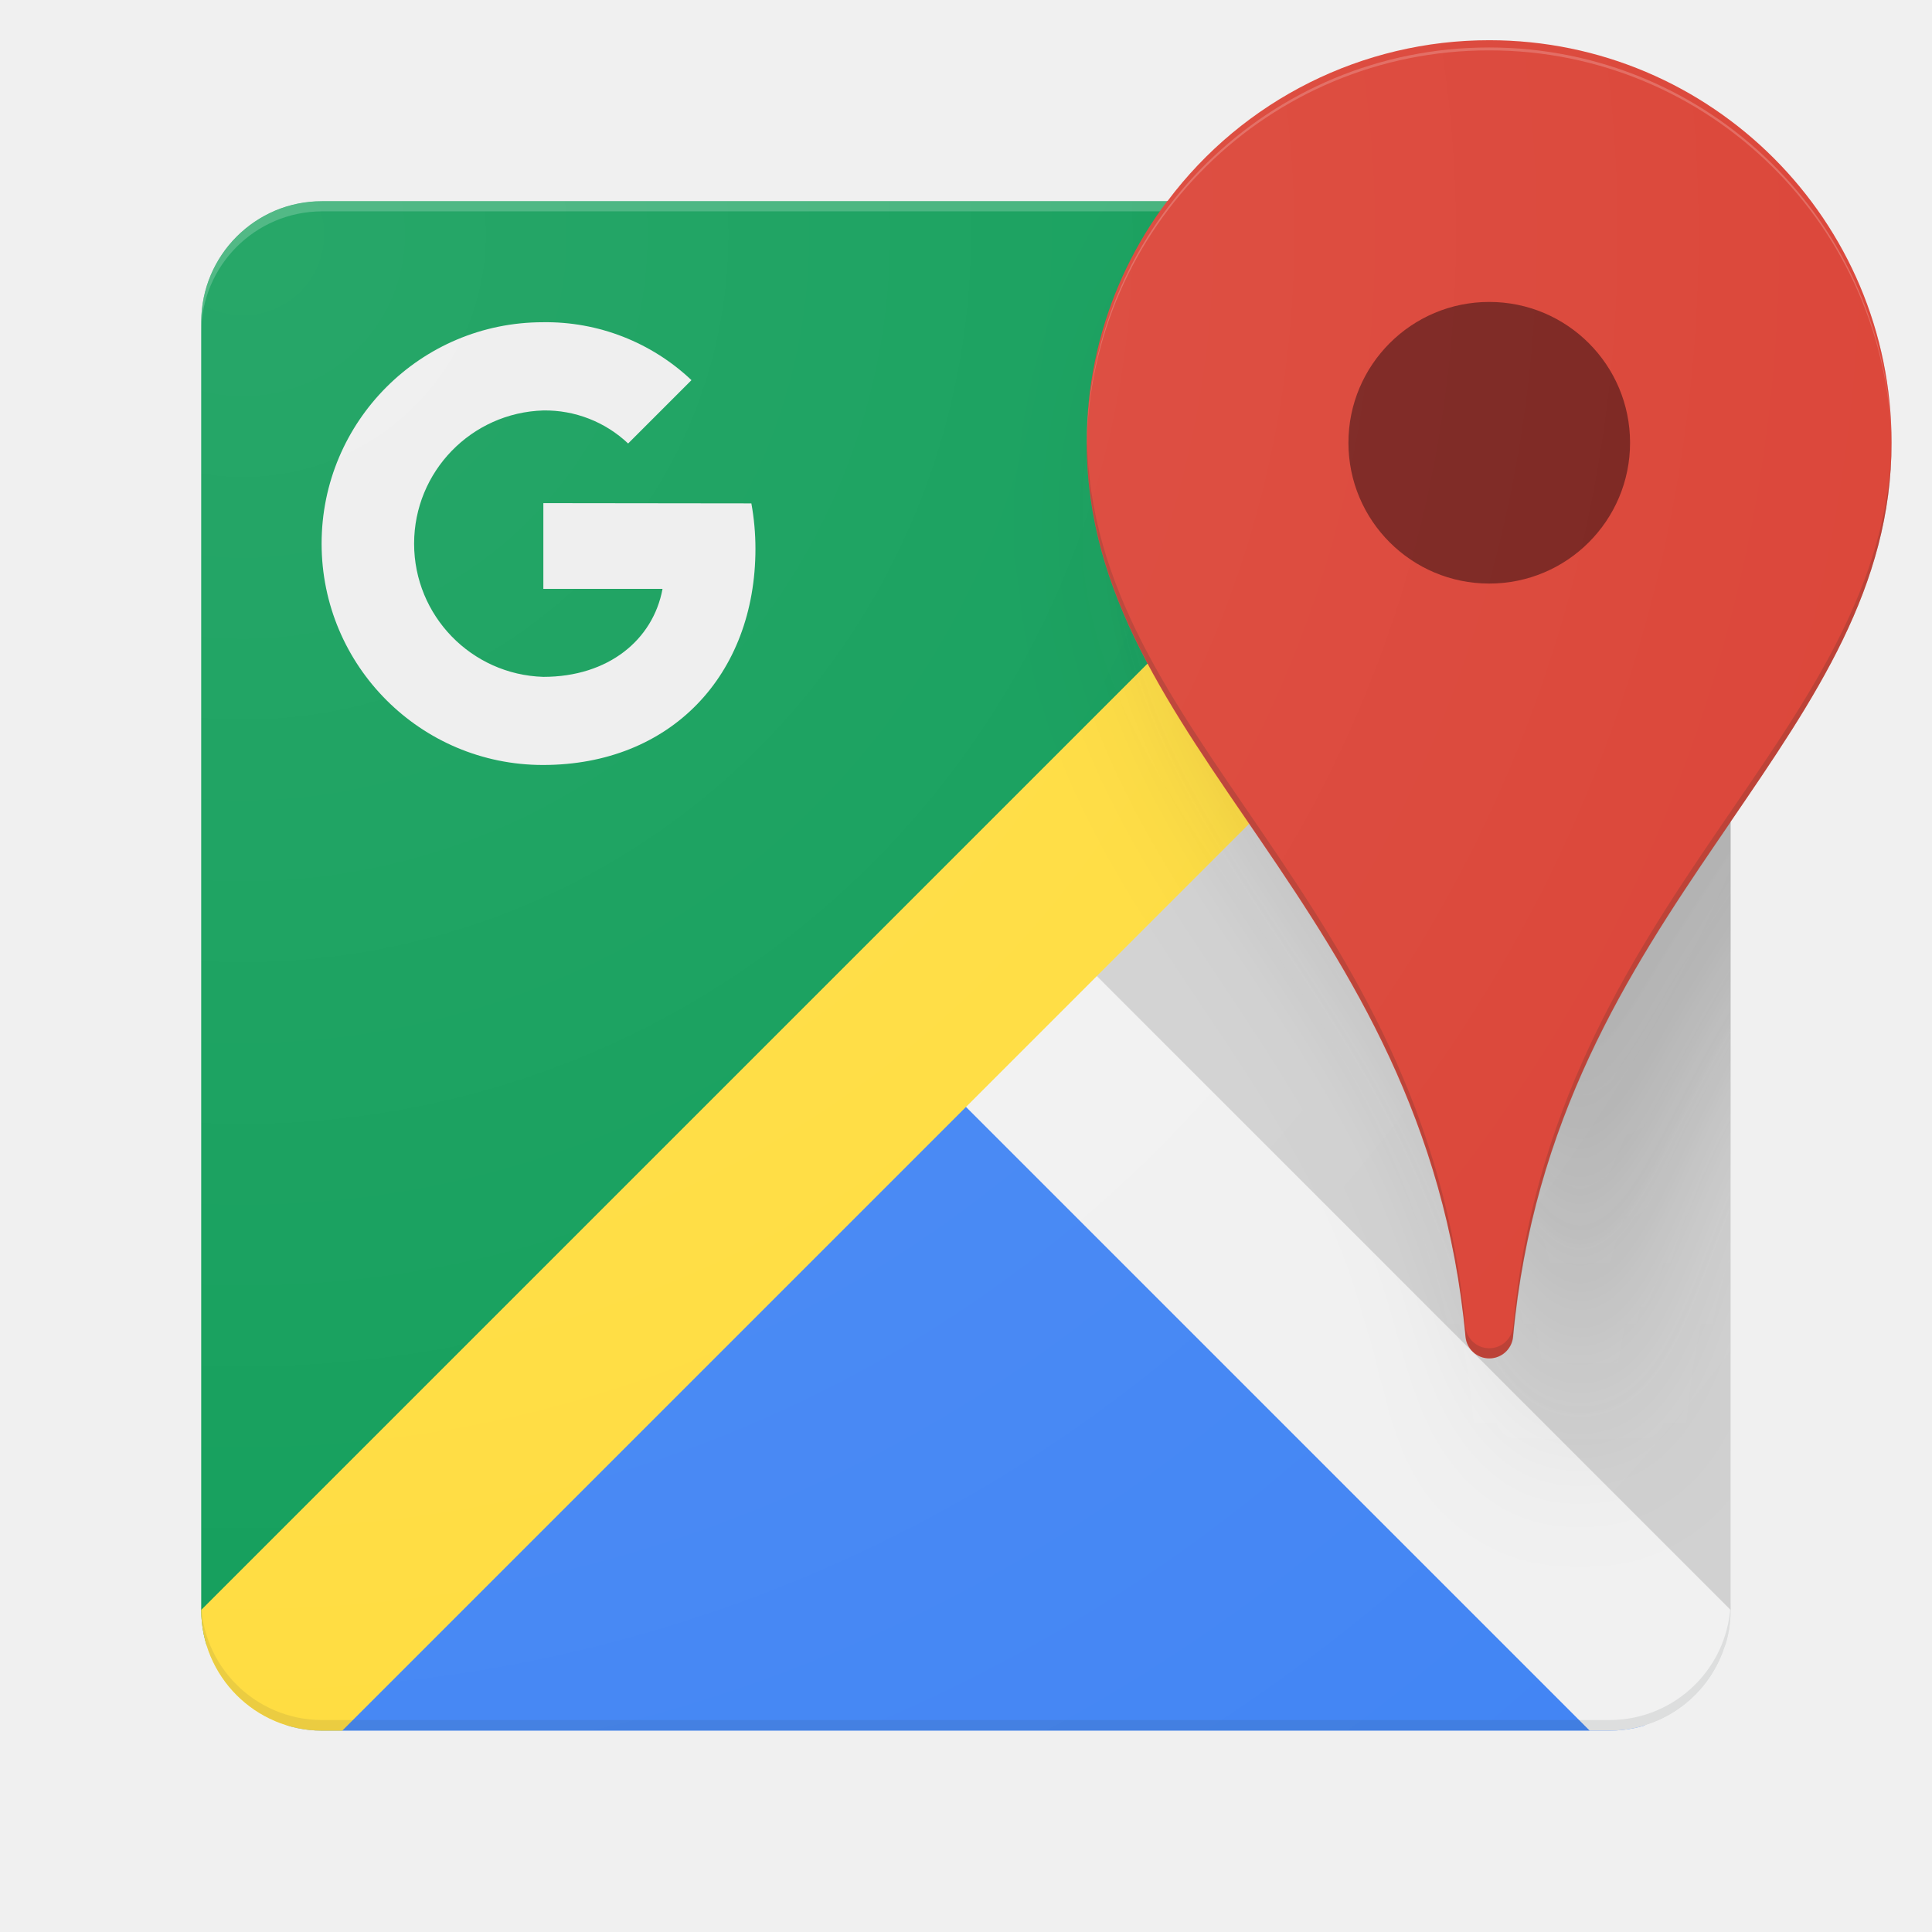
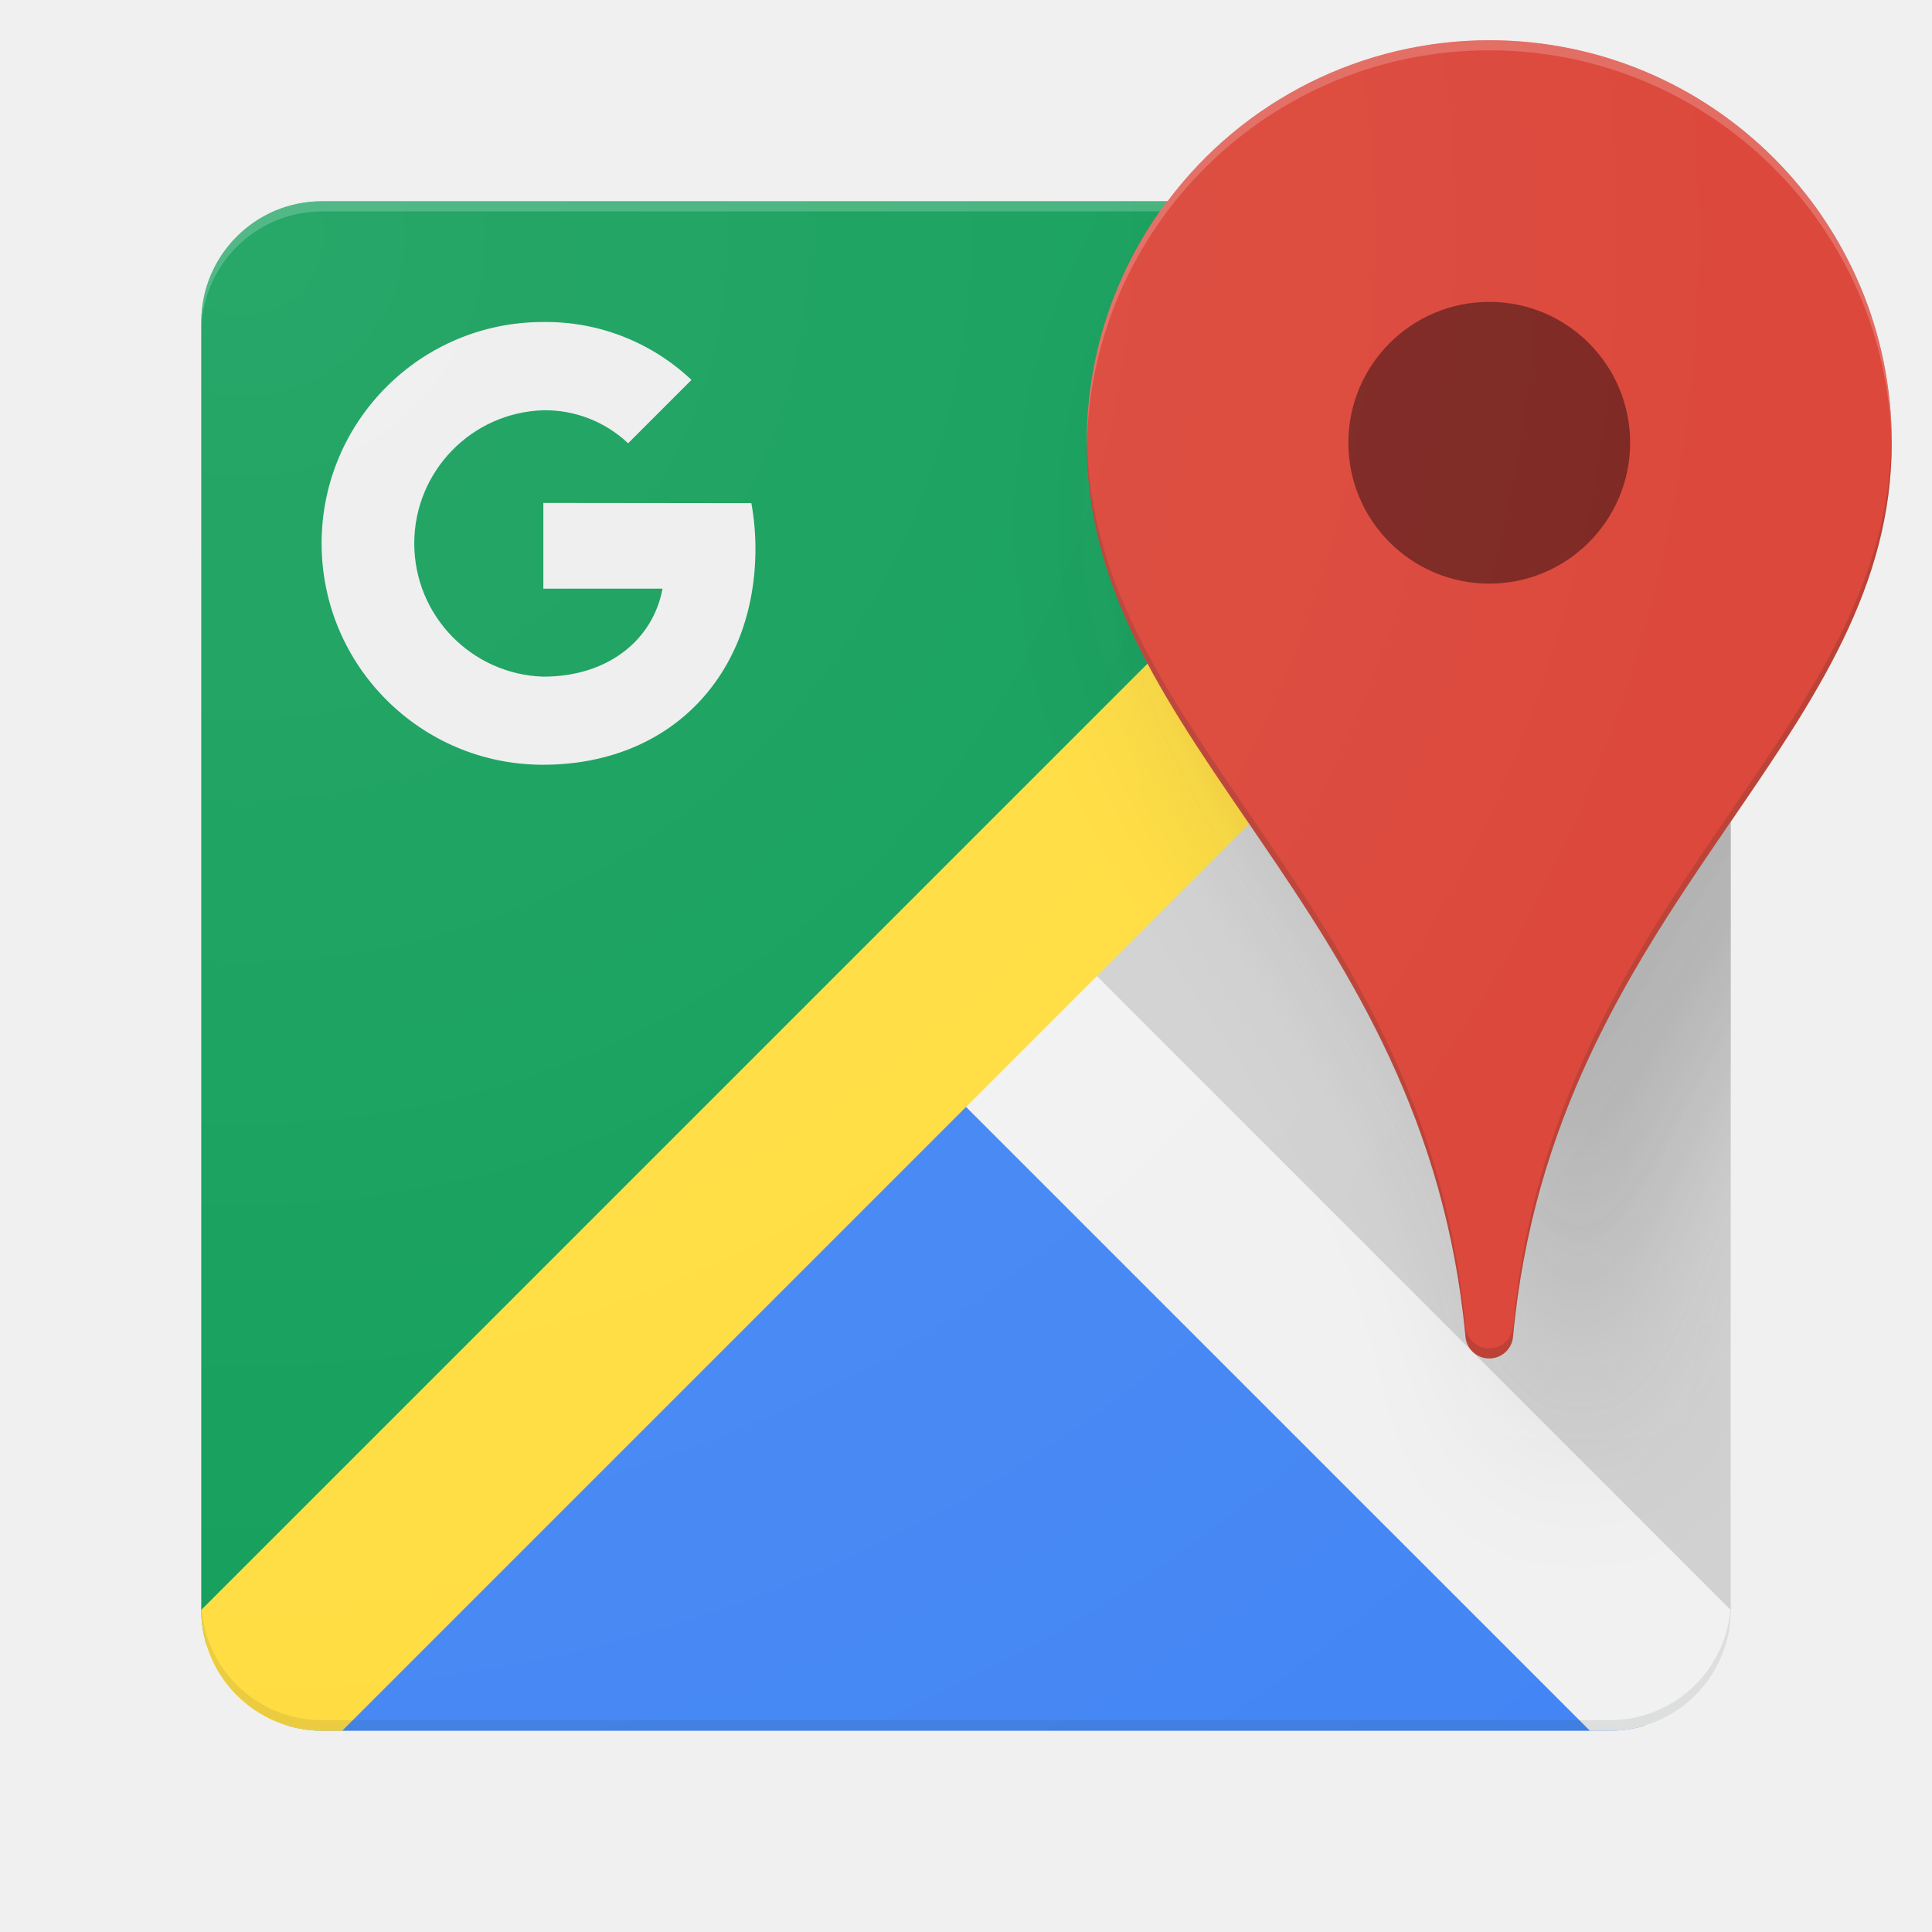
<svg xmlns="http://www.w3.org/2000/svg" version="1.1" id="Content" x="0px" y="0px" width="192px" height="192px" viewBox="0 0 192 192" enable-background="new 0 0 192 192" xml:space="preserve">
  <defs>
    <clipPath id="clip-path">
      <rect width="192" height="192" style="fill:none" />
    </clipPath>
    <clipPath id="clip-path-2">
-       <path d="M148,3.997a39.93,39.93,0,0,0-31.973,15.987h-84.053a12.039,12.039,0,0,0-11.978,11.99v128.016a12.039,12.039,0,0,0,11.978,12.002h128.016a12.039,12.039,0,0,0,12.002-12.002V81.655c8.399-12.297,15.987-23.365,15.987-37.655a39.991,39.991,0,0,0-39.979-40.004Z" style="fill:none" />
+       <path d="M148.017,4a39.935,39.935,0,0,0-31.977,15.987H31.979A12.04,12.04,0,0,0,20,31.977V159.997A12.04,12.04,0,0,0,31.979,172H160.008a12.04,12.04,0,0,0,12.004-12.003V81.66C180.412,69.363,188,58.295,188,44.005A39.994,39.994,0,0,0,148.017,4Z" style="fill:none" />
    </clipPath>
    <clipPath id="clip-path-3">
-       <path d="M31.998,19.996h127.992a12.002,12.002,0,0,1,12.002,12.002V159.99a12.002,12.002,0,0,1-12.002,12.002H31.998a12.002,12.002,0,0,1-12.002-12.002V31.998A12.002,12.002,0,0,1,31.998,19.996Z" style="fill:none" />
+       <path d="M32.003,20H159.997A12.003,12.003,0,0,1,172,32.003V159.997A12.003,12.003,0,0,1,159.997,172H32.003A12.003,12.003,0,0,1,20,159.997V32.003A12.003,12.003,0,0,1,32.003,20Z" style="fill:none" />
    </clipPath>
    <filter id="material-drop-shadow" x="-50" width="1050" height="242">
      <feGaussianBlur result="blur" stdDeviation="8" in="SourceGraphic" />
      <feOffset result="offsetBlurredGraphic" dx="9" dy="8" in="blur" />
    </filter>
    <radialGradient id="radial-gradient" cx="24.164" cy="-10900.854" r="204.888" gradientTransform="translate(0 10924.17)" gradientUnits="userSpaceOnUse">
      <stop offset="0" stop-color="#fff" stop-opacity="0.1" />
      <stop offset="1" stop-color="#fff" stop-opacity="0" />
    </radialGradient>
  </defs>
  <g style="clip-path:url(#clip-path)">
    <g style="clip-path:url(#clip-path-2)">
      <g style="clip-path:url(#clip-path-3)">
-         <path d="M19.996,163.999V19.996H163.999L95.994,95.994" style="fill:#0f9d58" />
-         <path d="M28.001,171.992l67.993-75.998,67.993,75.998" style="fill:#4285f4" />
-         <path d="M171.992,163.999,95.994,95.994l75.998-67.993" style="fill:#e1e1e1" />
-         <path d="M171.992,163.999,95.994,95.994l75.998-67.993" style="fill:#c2c2c2;opacity:0.5;isolation:isolate" />
-         <path d="M100.003,88.001,85.996,100.003l72.002,72.002h25.997" style="fill:#f1f1f1" />
-         <path d="M171.992,8.006,8.006,171.992H34.002L171.992,34.002" style="fill:#ffeb3b" />
-         <path d="M171.992,8.006,8.006,171.992H34.002L171.992,34.002" style="fill:#ffcd40;opacity:0.5;isolation:isolate" />
-         <path d="M159.99,19.996H31.973A12.039,12.039,0,0,0,19.996,31.973v.996A12.039,12.039,0,0,1,31.973,21.004h128.016a12.039,12.039,0,0,1,12.002,12.002v-1.033A12.039,12.039,0,0,0,159.99,19.996Z" style="fill:#fff;opacity:0.2" />
-         <path d="M159.99,170.934H31.973a12.039,12.039,0,0,1-12.002-12.002v.996a12.039,12.039,0,0,0,12.002,12.064h128.016a12.039,12.039,0,0,0,12.002-12.002v-.996A12.039,12.039,0,0,1,159.99,170.934Z" style="fill:#263238;opacity:0.1" />
-         <path d="M31.973,31.973H75.998V75.998H31.973Z" style="fill:none" />
-         <path d="M53.998,50.001v8.522H65.841c-.935,5.054-5.374,8.743-11.842,8.743a13.244,13.244,0,0,1,0-26.476A12.002,12.002,0,0,1,62.422,44.074l6.296-6.296a21.029,21.029,0,0,0-14.757-5.755,22,22,0,1,0,0,44c12.703,0,21.115-8.94,21.115-21.496a25.283,25.283,0,0,0-.406-4.501Z" style="fill:#eee" />
+         <path d="M20,164V20H164L95.997,95.997" style="fill:#0f9d58" />
+         <path d="M28,172,96,96l68,76" style="fill:#4285f4" />
+         <path d="M172,164,96,95.994,172,28" style="fill:#e1e1e1" />
+         <path d="M172,164,96,95.994,172,28" style="fill:#c2c2c2;opacity:0.5;isolation:isolate" />
+         <path d="M100.007,88,86,100.002,158.003,172H184" style="fill:#f1f1f1" />
+         <path d="M172,8,8,172H33.999L172,33.999" style="fill:#ffeb3b" />
+         <path d="M172,8,8,172H33.999L172,33.999" style="fill:#ffcd40;opacity:0.5;isolation:isolate" />
+         <path d="M159.997,20H31.978A12.034,12.034,0,0,0,20,31.968v.995A12.034,12.034,0,0,1,31.978,21.008H159.997A12.034,12.034,0,0,1,172,33V31.968A12.034,12.034,0,0,0,159.997,20Z" style="fill:#fff;opacity:0.2" />
+         <path d="M159.999,170.947H32.001A12.011,12.011,0,0,1,20,159v.992A12.011,12.011,0,0,0,32.001,172H159.999A12.011,12.011,0,0,0,172,160.053v-.992A12.011,12.011,0,0,1,159.999,170.947Z" style="fill:#263238;opacity:0.1" />
+         <path d="M32,32H76V76H32Z" style="fill:none" />
+         <path d="M53.998,49.98V58.502H65.84c-.935,5.054-5.374,8.743-11.842,8.743a13.244,13.244,0,0,1,0-26.475A12.002,12.002,0,0,1,62.421,44.053L68.717,37.757a21.027,21.027,0,0,0-14.756-5.755,21.999,21.999,0,1,0,0,43.998c12.703,0,21.114-8.94,21.114-21.495a25.282,25.282,0,0,0-.406-4.501Z" style="fill:#eee" />
      </g>
      <g style="clip-path:url(#clip-path-2)">
        <g style="opacity:0.2;filter:url(#material-drop-shadow)">
-           <path d="M148,3.997a39.991,39.991,0,0,0-40.004,39.979v.025c0,30.141,33.658,45.845,37.642,88.861a2.373,2.373,0,0,0,4.722,0c3.984-43.041,37.642-58.72,37.642-88.861a39.991,39.991,0,0,0-39.979-40.004Z" style="fill:#262626" />
+           <path d="M148,4a39.99,39.99,0,0,0-40,39.98v.025c0,30.142,33.655,45.846,37.639,88.863a2.373,2.373,0,0,0,4.722,0c3.984-43.042,37.639-58.722,37.639-88.863A39.99,39.99,0,0,0,148.024,4Z" style="fill:#262626" />
        </g>
-         <path d="M148,3.997a39.991,39.991,0,0,0-40.004,39.979v.025c0,30.141,33.658,45.845,37.642,88.861a2.373,2.373,0,0,0,4.722,0c3.984-43.041,37.642-58.72,37.642-88.861a39.991,39.991,0,0,0-39.979-40.004Z" style="fill:#db4437" />
-         <circle cx="148" cy="44" r="13.994" style="fill:#7b231e" />
-         <path d="M148,5.005a39.979,39.979,0,0,1,39.979,39.413v-.418a40.004,40.004,0,0,0-79.995,0v.418A39.979,39.979,0,0,1,148,5.005Z" style="fill:#fff;opacity:0.2" />
-         <path d="M150.361,131.853a2.373,2.373,0,0,1-4.722,0c-3.947-42.82-37.298-58.573-37.618-88.431v.578c0,30.141,33.658,45.845,37.642,88.861a2.373,2.373,0,0,0,4.722,0c3.984-43.041,37.642-58.72,37.642-88.861v-.578C187.659,73.28,154.321,89.058,150.361,131.853Z" style="fill:#3e2723;opacity:0.2" />
+         <path d="M148,4a39.99,39.99,0,0,0-40,39.98v.025c0,30.142,33.655,45.846,37.639,88.863a2.373,2.373,0,0,0,4.722,0c3.984-43.042,37.639-58.722,37.639-88.863A39.99,39.99,0,0,0,148.024,4Z" style="fill:#db4437" />
+         <circle cx="148" cy="44" r="14" style="fill:#7b231e" />
+         <path d="M150.361,131.868a2.373,2.373,0,0,1-4.722,0c-3.966-42.818-37.315-58.58-37.625-88.449-.003.188-.014.373-.014.561v.025c0,30.142,33.655,45.846,37.639,88.863a2.373,2.373,0,0,0,4.722,0c3.984-43.042,37.639-58.722,37.639-88.863 0-.195-.012-.387-.015-.582C187.672,73.289,154.326,89.028,150.361,131.868Z" style="fill:#3e2723;opacity:0.2" />
+         <path d="M148,5h.025a39.983,39.983,0,0,1,39.961,39.423c.001-.141.015-.277.015-.418A39.99,39.99,0,0,0,148.024,4h-.025a39.99,39.99,0,0,0-40,39.98v.025c0,.14.013.275.014.414A39.983,39.983,0,0,1,148,5Z" style="fill:#fff;opacity:0.2" />
      </g>
      <path d="M148,3.997a39.93,39.93,0,0,0-31.973,15.987h-84.053a12.039,12.039,0,0,0-11.978,11.99v128.016a12.039,12.039,0,0,0,11.978,12.002h128.016a12.039,12.039,0,0,0,12.002-12.002V81.655c8.399-12.297,15.987-23.365,15.987-37.655a39.991,39.991,0,0,0-39.979-40.004Z" style="fill:url(#radial-gradient)" />
      <path d="M0,0H192V192H0Z" style="fill:none" />
    </g>
  </g>
</svg>
